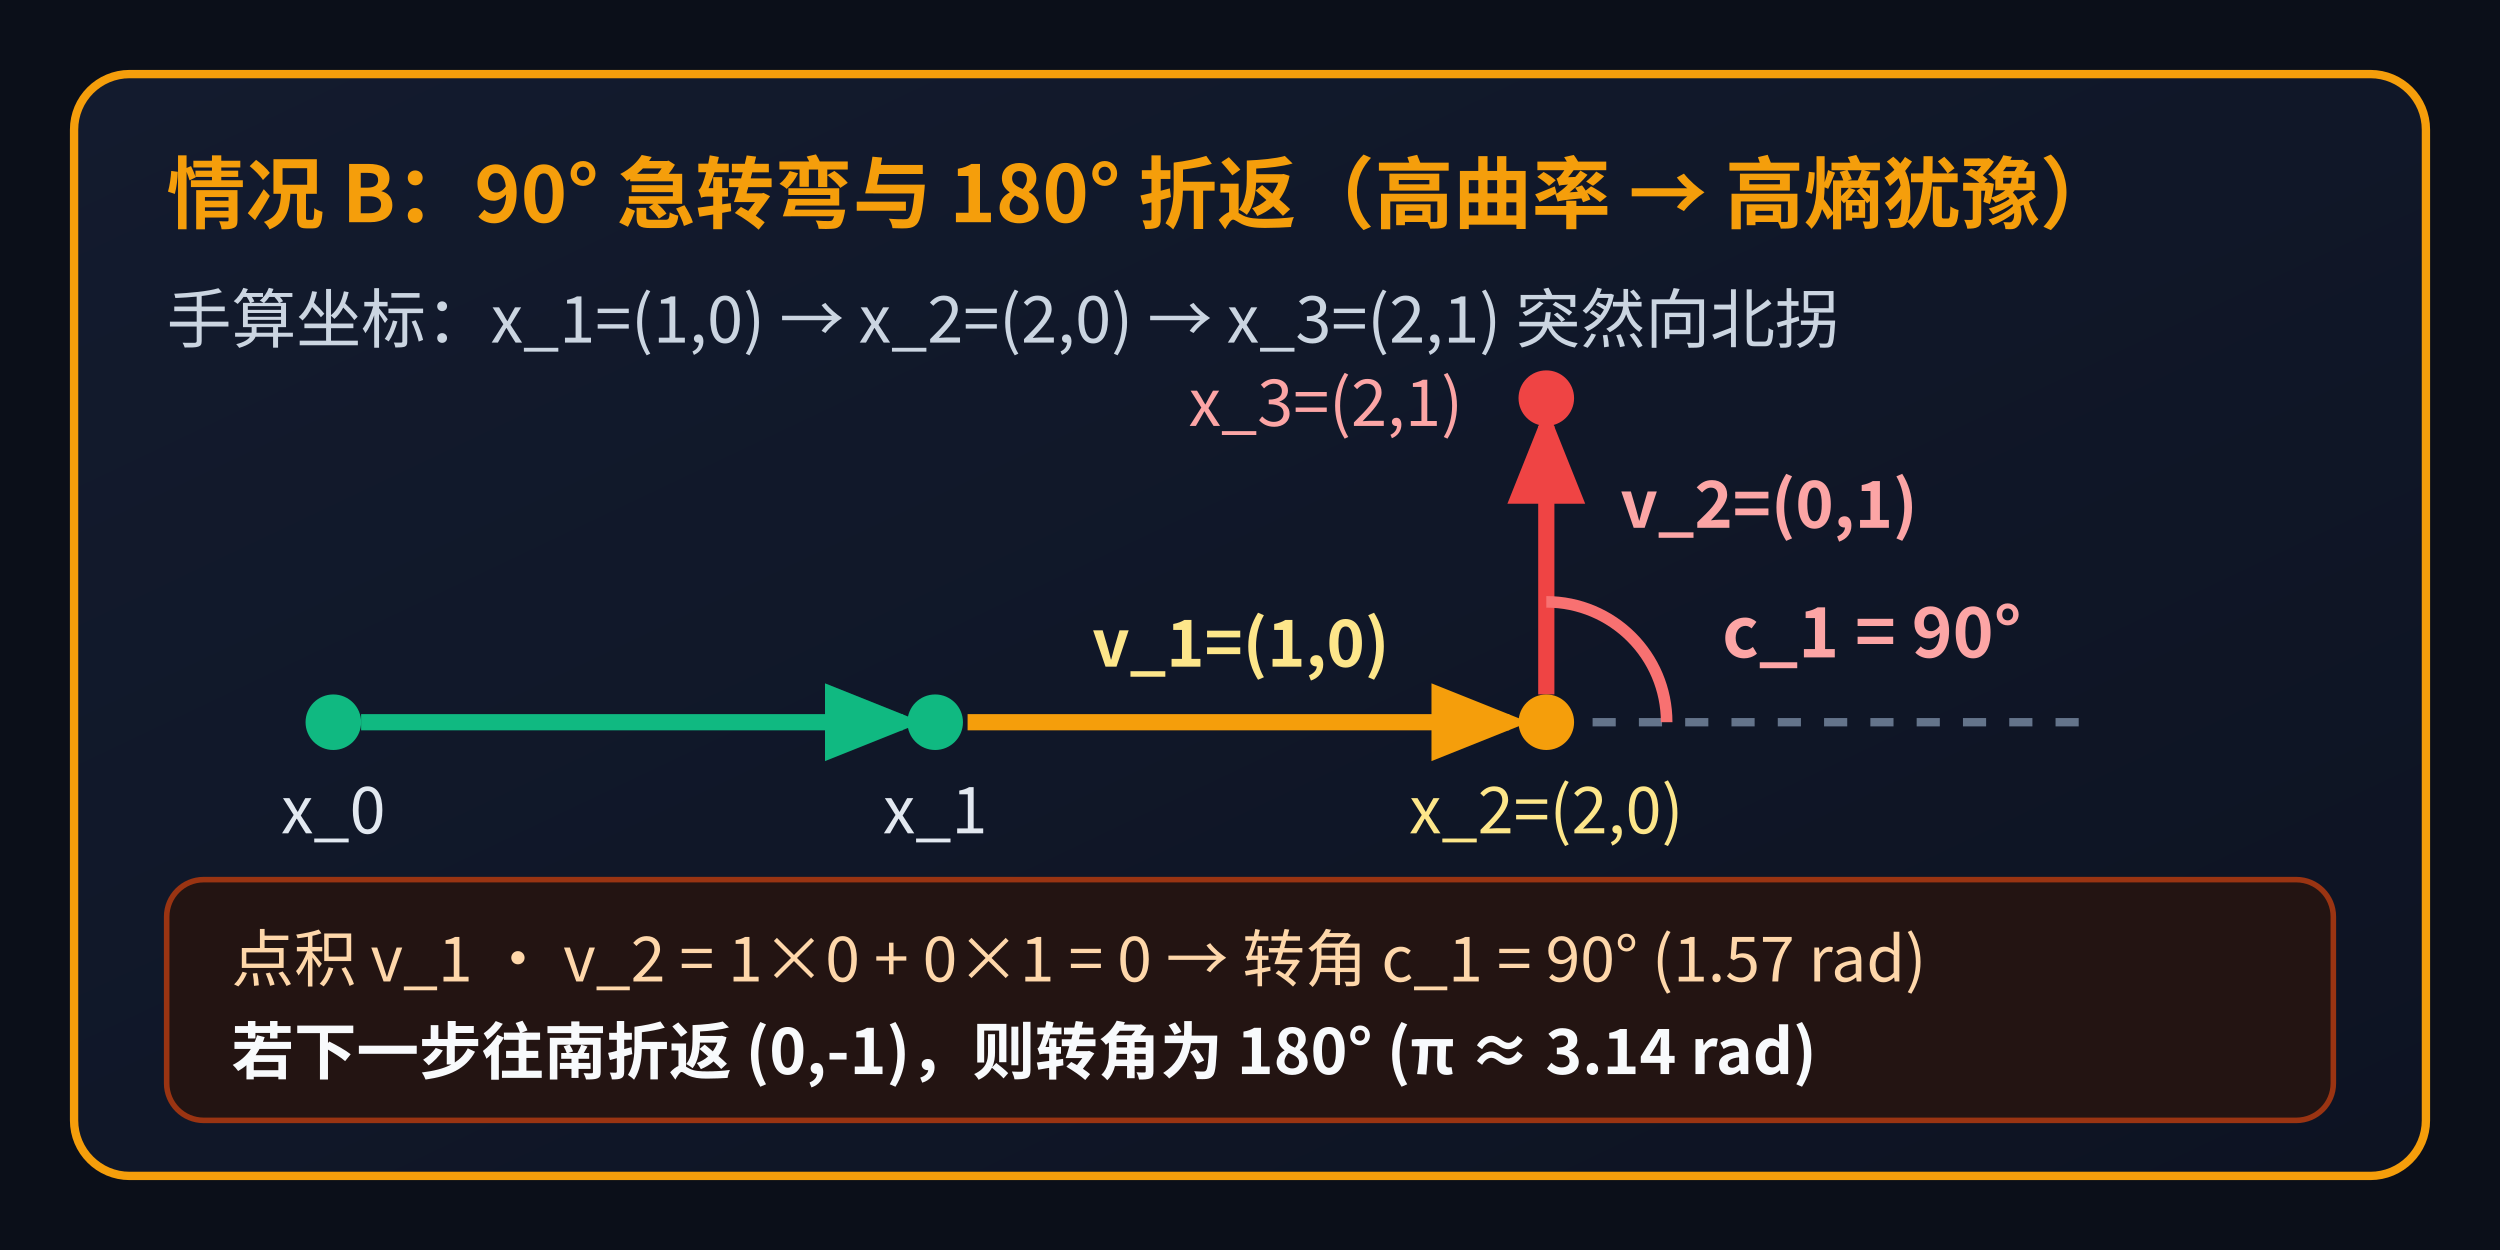
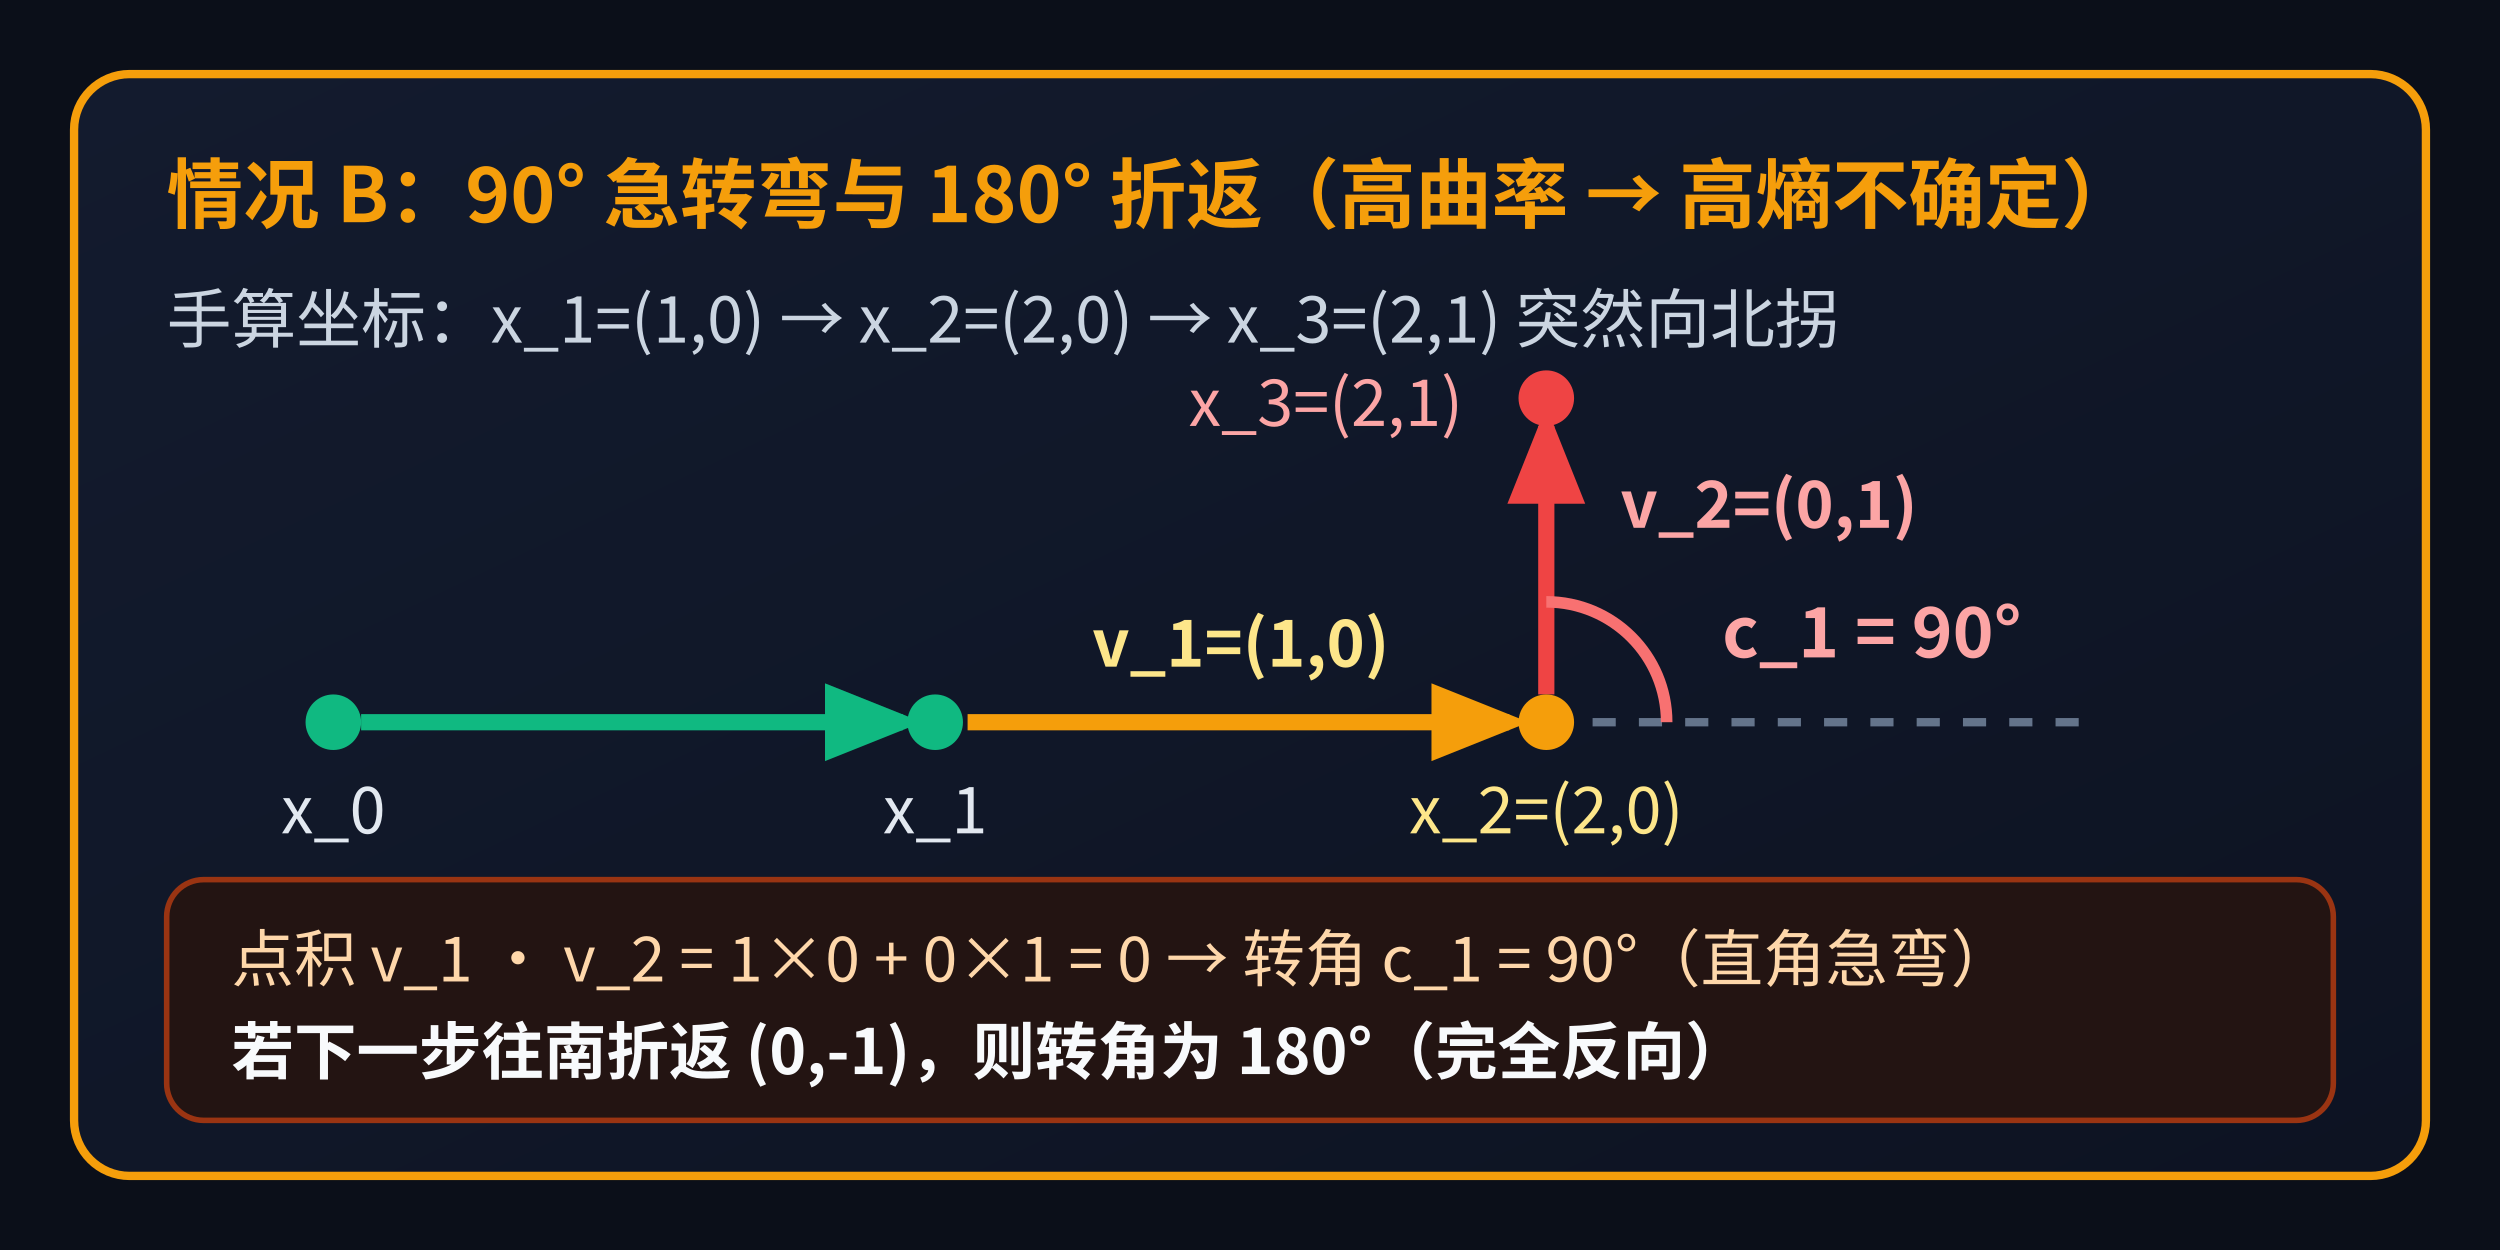
<svg xmlns="http://www.w3.org/2000/svg" viewBox="0 0 540 270" width="540" height="270" style="font-family:'WenQuanYi Micro Hei','Noto Sans CJK SC',sans-serif;">
  <defs>
    <linearGradient id="cardBg" x1="0%" y1="0%" x2="100%" y2="100%">
      <stop offset="0%" stop-color="#131b2e" />
      <stop offset="100%" stop-color="#0d1322" />
    </linearGradient>
    <marker id="arrowGreen" viewBox="0 0 10 10" refX="8" refY="5" markerWidth="6" markerHeight="6" orient="auto-start-reverse">
      <path d="M 0 1 L 10 5 L 0 9 z" fill="#10b981" />
    </marker>
    <marker id="arrowAmber" viewBox="0 0 10 10" refX="8" refY="5" markerWidth="6" markerHeight="6" orient="auto-start-reverse">
      <path d="M 0 1 L 10 5 L 0 9 z" fill="#f59e0b" />
    </marker>
    <marker id="arrowRed" viewBox="0 0 10 10" refX="8" refY="5" markerWidth="6" markerHeight="6" orient="auto-start-reverse">
      <path d="M 0 1 L 10 5 L 0 9 z" fill="#ef4444" />
    </marker>
  </defs>
  <rect x="0" y="0" width="540" height="270" fill="#0b0f19" />
  <rect x="16" y="16" width="508" height="238" rx="12" fill="url(#cardBg)" stroke="#f59e0b" stroke-width="1.8" />
-   <text x="36" y="48" fill="#f59e0b" font-size="17" font-weight="bold">情况 B：90° 急转弯与 180° 折返（高曲率 → 高熵犹豫）</text>
+   <text x="36" y="48" fill="#f59e0b" font-size="16.5" font-weight="bold">情况 B：90° 急转弯与 180° 折返（高曲率 → 高熵不确定）</text>
  <text x="36" y="74" fill="#cbd5e1" font-size="14">手算坐标：x_1=(1,0) → x_2=(2,0) → x_3=(2,1) 突然向北拐</text>
  <line x1="78" y1="156" x2="195" y2="156" stroke="#10b981" stroke-width="3.5" marker-end="url(#arrowGreen)" />
  <line x1="209" y1="156" x2="326" y2="156" stroke="#f59e0b" stroke-width="3.5" marker-end="url(#arrowAmber)" />
  <line x1="334" y1="156" x2="450" y2="156" stroke="#64748b" stroke-width="1.8" stroke-dasharray="5 5" />
  <line x1="334" y1="150" x2="334" y2="92" stroke="#ef4444" stroke-width="3.5" marker-end="url(#arrowRed)" />
  <path d="M 360 156 A 26 26 0 0 0 334 130" fill="none" stroke="#f87171" stroke-width="2.5" />
  <text x="372" y="142" fill="#fca5a5" font-size="15" font-weight="bold">c_1 = 90°</text>
  <circle cx="72" cy="156" r="6" fill="#10b981" />
  <circle cx="202" cy="156" r="6" fill="#10b981" />
  <circle cx="334" cy="156" r="6" fill="#f59e0b" />
  <circle cx="334" cy="86" r="6" fill="#ef4444" />
  <text x="72" y="180" fill="#e2e8f0" font-size="14" text-anchor="middle">x_0</text>
  <text x="202" y="180" fill="#e2e8f0" font-size="14" text-anchor="middle">x_1</text>
  <text x="334" y="180" fill="#fde68a" font-size="14" text-anchor="middle">x_2=(2,0)</text>
  <text x="316" y="92" fill="#fca5a5" font-size="14" text-anchor="end">x_3=(2,1)</text>
  <text x="268" y="144" fill="#fde68a" font-size="14" font-weight="bold" text-anchor="middle">v_1=(1,0)</text>
  <text x="350" y="114" fill="#fca5a5" font-size="14" font-weight="bold">v_2=(0,1)</text>
  <rect x="36" y="190" width="468" height="52" rx="8" fill="#231412" stroke="#9a3412" stroke-width="1.2" />
-   <text x="50" y="212" fill="#fed7aa" font-size="13.5">点积 v_1 · v_2 = 1×0 + 0×1 = 0 → 转角 c_1 = 90° (1.57 rad)</text>
-   <text x="50" y="232" fill="#f8fafc" font-size="13.5" font-weight="bold">若下一步往南折返 (0,-1)，则转角为 180° (π ≈ 3.14 rad)</text>
+   <text x="50" y="212" fill="#fed7aa" font-size="13.5">点积 v_1 · v_2 = 1×0 + 0×1 = 0 → 转角 c_1 = 90°（直角急弯）</text>
+   <text x="50" y="232" fill="#f8fafc" font-size="13.5" font-weight="bold">若下一步往南折返 (0,-1)，则转角为 180°（完全反向）</text>
</svg>
